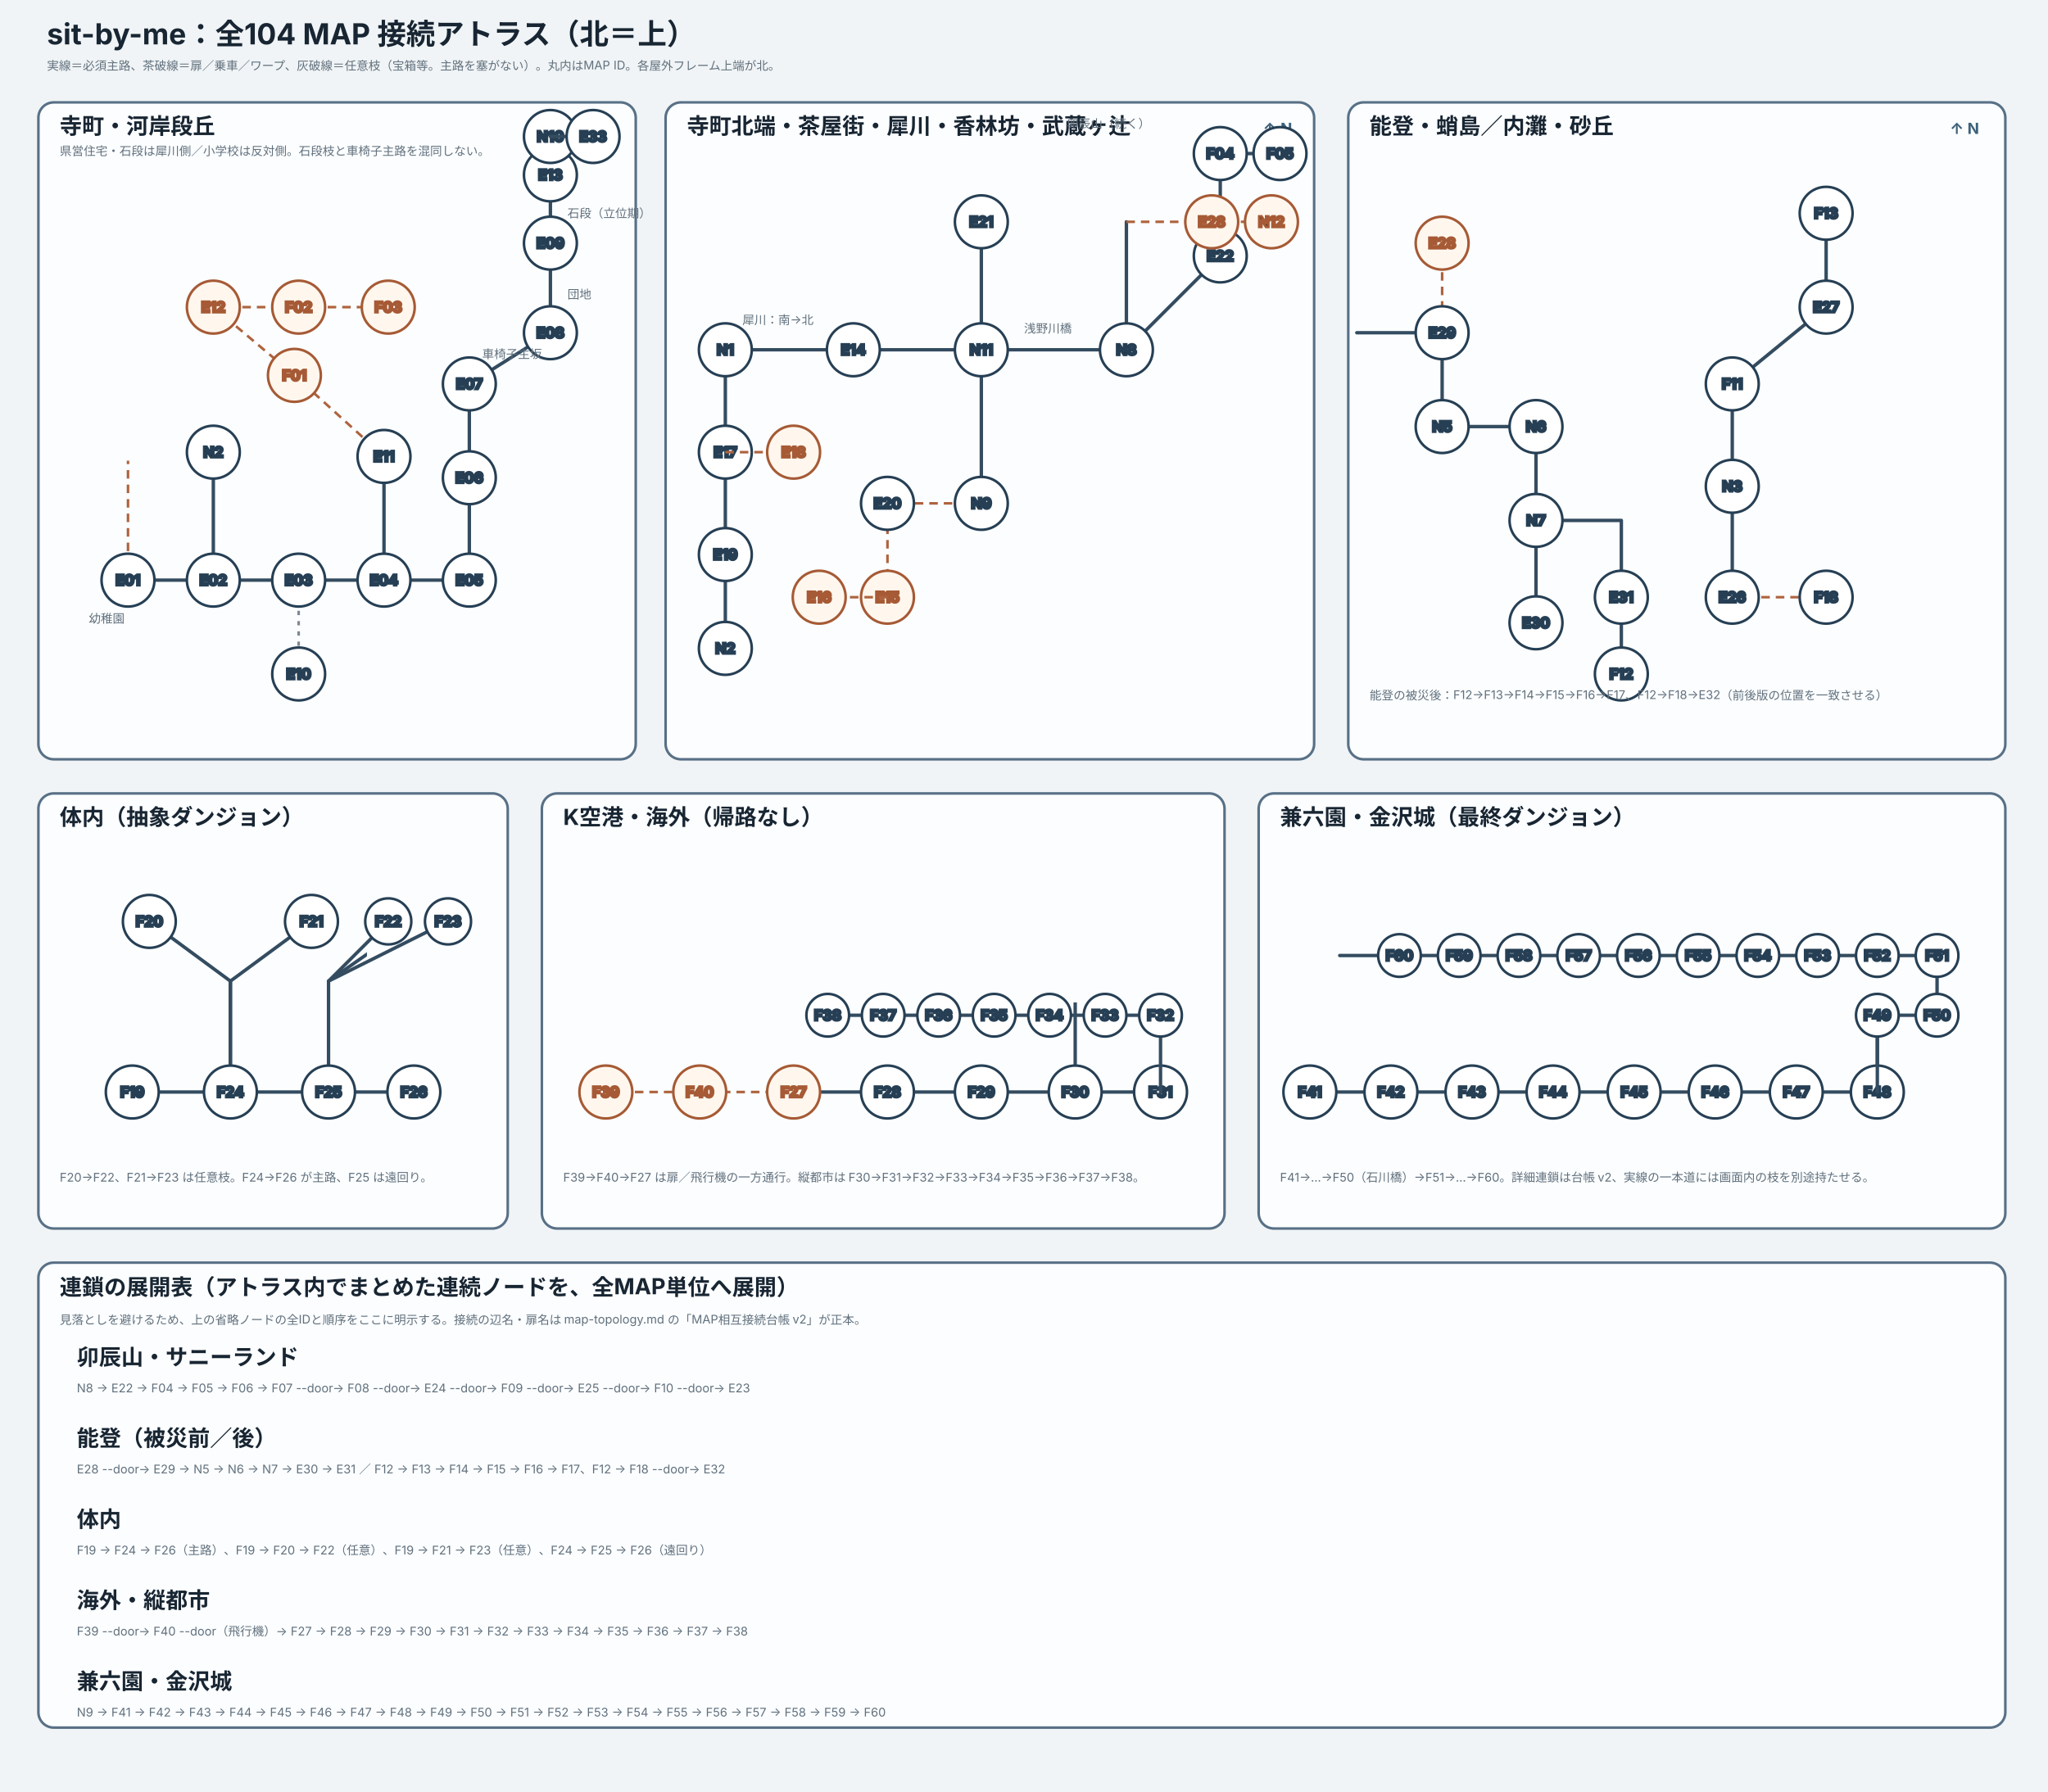
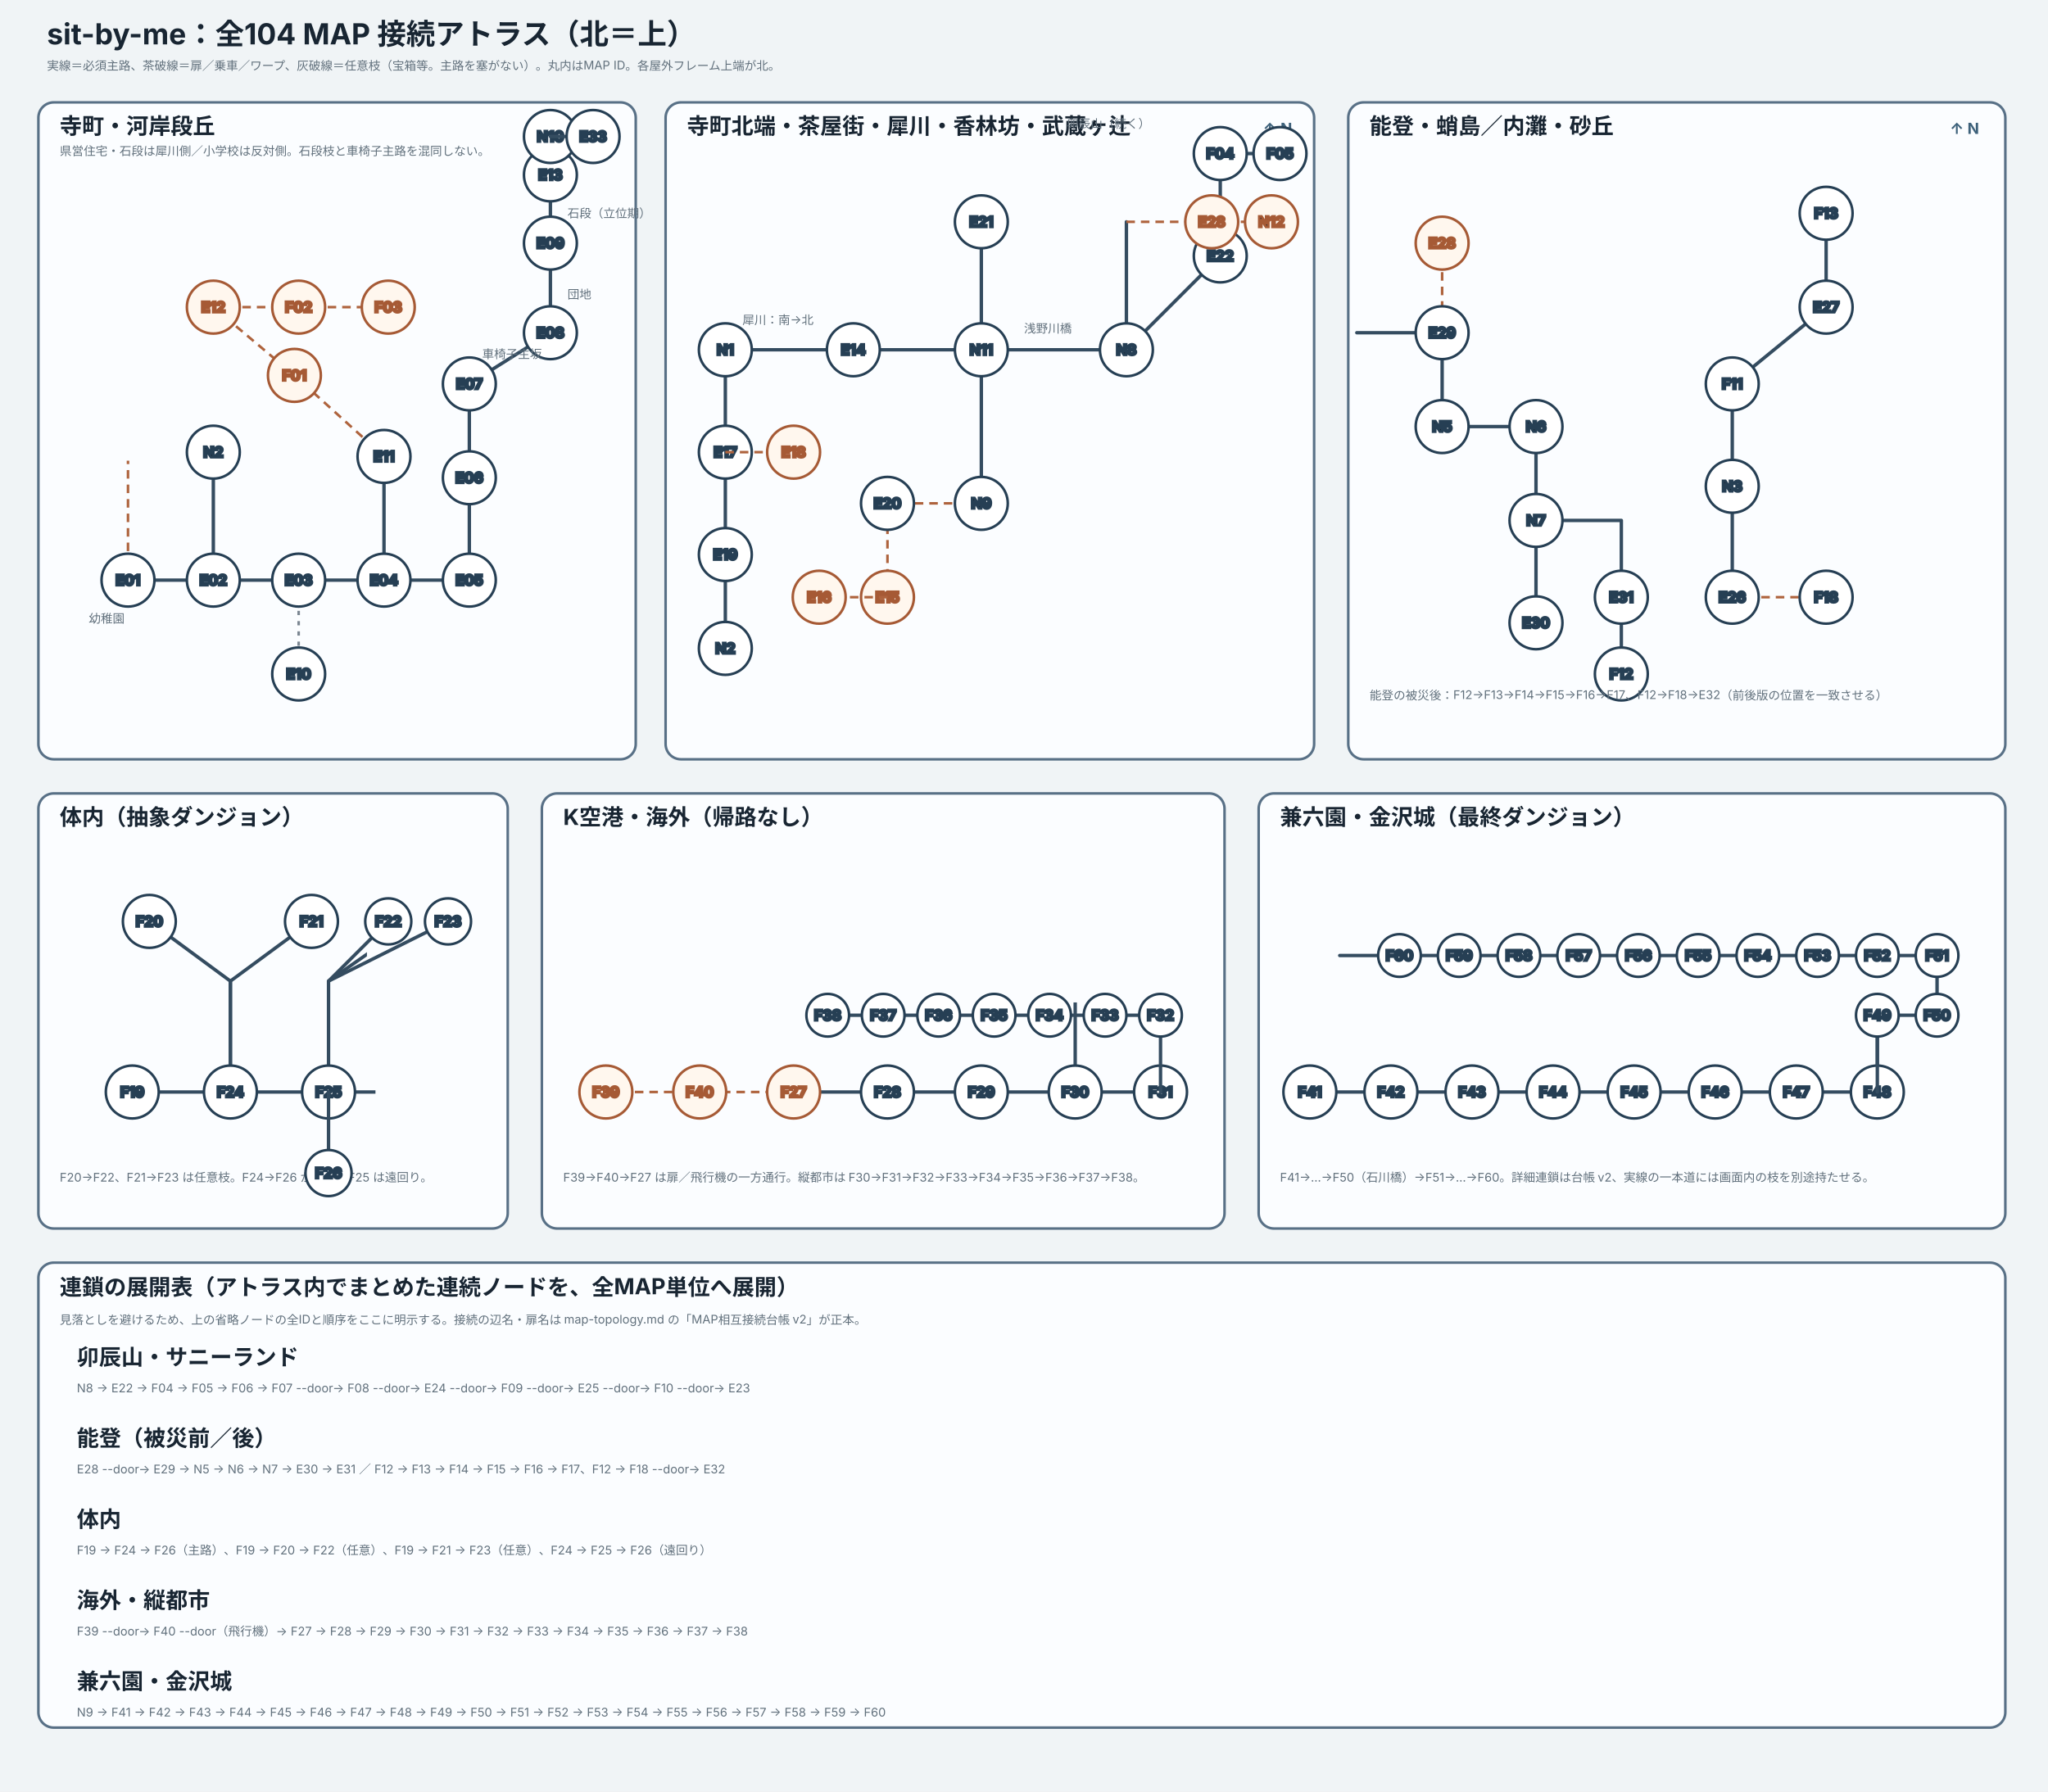
<svg xmlns="http://www.w3.org/2000/svg" width="2400" height="2100" viewBox="0 0 2400 2100" role="img" aria-labelledby="title desc">
  <style>
 text{font-family:-apple-system,BlinkMacSystemFont,'Hiragino Sans',sans-serif;fill:#182532}.frame{fill:#fbfdff;stroke:#587086;stroke-width:3}.title{font-size:26px;font-weight:700}.sub{font-size:16px;fill:#526574}.n{fill:#fff;stroke:#263f54;stroke-width:3}.nd{fill:#fff7ee;stroke:#a65a35;stroke-width:3}.id{font-size:17px;font-weight:700;text-anchor:middle}.line{fill:none;stroke:#344c60;stroke-width:4;stroke-linecap:round;stroke-linejoin:round}.door{fill:none;stroke:#ae633d;stroke-width:3;stroke-dasharray:10 7}.opt{fill:none;stroke:#7c8792;stroke-width:3;stroke-dasharray:5 7}.hint{font-size:14px;fill:#61707c}.north{font-size:18px;font-weight:700;fill:#3d617a}
</style>
  <rect width="2400" height="2100" fill="#f0f4f6" />
  <text x="55" y="52" font-size="34" font-weight="700">sit-by-me：全104 MAP 接続アトラス（北＝上）</text>
  <text x="55" y="82" class="hint">実線＝必須主路、茶破線＝扉／乗車／ワープ、灰破線＝任意枝（宝箱等。主路を塞がない）。丸内はMAP ID。各屋外フレーム上端が北。</text>
  <g>
    <rect class="frame" x="45" y="120" width="700" height="770" rx="18" />
    <text class="title" x="70" y="157">寺町・河岸段丘</text>
    <text class="north" x="680" y="157">↑ N</text>
    <text class="hint" x="70" y="182">県営住宅・石段は犀川側／小学校は反対側。石段枝と車椅子主路を混同しない。</text>
    <path class="line" d="M150 680 L250 680 L350 680 L450 680 L550 680 L550 560 L550 450" />
    <path class="line" d="M550 450 L645 390 L645 285" />
    <path class="line" d="M250 680 L250 530" />
    <path class="line" d="M450 680 L450 535" />
    <path class="line" d="M645 285 L645 205" />
    <path class="line" d="M645 205 L645 160" />
    <path class="door" d="M450 535 L345 440 L250 360" />
    <path class="door" d="M250 360 L350 360" />
    <path class="door" d="M350 360 L455 360" />
    <path class="door" d="M150 680 L150 540" />
    <path class="opt" d="M350 680 L350 790" />
    <g class="n">
      <circle cx="150" cy="680" r="31" />
      <text class="id" x="150" y="686">E01</text>
    </g>
    <g class="n">
      <circle cx="250" cy="680" r="31" />
      <text class="id" x="250" y="686">E02</text>
    </g>
    <g class="n">
      <circle cx="350" cy="680" r="31" />
      <text class="id" x="350" y="686">E03</text>
    </g>
    <g class="n">
      <circle cx="450" cy="680" r="31" />
      <text class="id" x="450" y="686">E04</text>
    </g>
    <g class="n">
      <circle cx="550" cy="680" r="31" />
      <text class="id" x="550" y="686">E05</text>
    </g>
    <g class="n">
      <circle cx="550" cy="560" r="31" />
      <text class="id" x="550" y="566">E06</text>
    </g>
    <g class="n">
      <circle cx="550" cy="450" r="31" />
      <text class="id" x="550" y="456">E07</text>
    </g>
    <g class="n">
      <circle cx="645" cy="390" r="31" />
      <text class="id" x="645" y="396">E08</text>
    </g>
    <g class="n">
      <circle cx="645" cy="285" r="31" />
      <text class="id" x="645" y="291">E09</text>
    </g>
    <g class="n">
      <circle cx="645" cy="205" r="31" />
      <text class="id" x="645" y="211">E13</text>
    </g>
    <g class="n">
      <circle cx="250" cy="530" r="31" />
      <text class="id" x="250" y="536">N2</text>
    </g>
    <g class="n">
      <circle cx="350" cy="790" r="31" />
      <text class="id" x="350" y="796">E10</text>
    </g>
    <g class="n">
      <circle cx="450" cy="535" r="31" />
      <text class="id" x="450" y="541">E11</text>
    </g>
    <g class="nd">
      <circle cx="345" cy="440" r="31" />
      <text class="id" x="345" y="446">F01</text>
    </g>
    <g class="nd">
      <circle cx="250" cy="360" r="31" />
      <text class="id" x="250" y="366">E12</text>
    </g>
    <g class="nd">
      <circle cx="350" cy="360" r="31" />
      <text class="id" x="350" y="366">F02</text>
    </g>
    <g class="nd">
      <circle cx="455" cy="360" r="31" />
      <text class="id" x="455" y="366">F03</text>
    </g>
    <g class="n">
      <circle cx="645" cy="160" r="31" />
      <text class="id" x="645" y="166">N10</text>
    </g>
    <text class="hint" x="104" y="730">幼稚園</text>
    <text class="hint" x="565" y="420">車椅子主坂</text>
    <text class="hint" x="665" y="350">団地</text>
    <text class="hint" x="665" y="255">石段（立位期）</text>
  </g>
  <g>
    <rect class="frame" x="780" y="120" width="760" height="770" rx="18" />
    <text class="title" x="805" y="157">寺町北端・茶屋街・犀川・香林坊・武蔵ヶ辻</text>
    <text class="north" x="1480" y="157">↑ N</text>
    <path class="line" d="M850 760 L850 650 L850 530 L850 410" />
    <path class="line" d="M850 410 L1000 410 L1150 410" />
    <path class="line" d="M1150 410 L1150 260" />
    <path class="line" d="M1150 410 L1320 410 L1430 300" />
    <path class="line" d="M1150 410 L1150 590" />
    <path class="line" d="M1320 410 L1320 260" />
    <path class="door" d="M1150 590 L1040 590 L1040 700" />
    <path class="door" d="M1320 260 L1420 260" />
    <path class="door" d="M1420 260 L1490 260" />
    <path class="line" d="M1430 300 L1430 180 L1500 180" />
    <g class="n">
      <circle cx="850" cy="760" r="31" />
      <text class="id" x="850" y="766">N2</text>
    </g>
    <g class="n">
      <circle cx="850" cy="650" r="31" />
      <text class="id" x="850" y="656">E19</text>
    </g>
    <g class="n">
      <circle cx="850" cy="530" r="31" />
      <text class="id" x="850" y="536">E17</text>
    </g>
    <g class="n">
      <circle cx="850" cy="410" r="31" />
      <text class="id" x="850" y="416">N1</text>
    </g>
    <g class="n">
      <circle cx="1000" cy="410" r="31" />
      <text class="id" x="1000" y="416">E14</text>
    </g>
    <g class="n">
      <circle cx="1150" cy="410" r="31" />
      <text class="id" x="1150" y="416">N11</text>
    </g>
    <g class="n">
      <circle cx="1150" cy="260" r="31" />
      <text class="id" x="1150" y="266">E21</text>
    </g>
    <g class="n">
      <circle cx="1320" cy="410" r="31" />
      <text class="id" x="1320" y="416">N8</text>
    </g>
    <g class="n">
      <circle cx="1430" cy="300" r="31" />
      <text class="id" x="1430" y="306">E22</text>
    </g>
    <g class="n">
      <circle cx="1430" cy="180" r="31" />
      <text class="id" x="1430" y="186">F04</text>
    </g>
    <g class="n">
      <circle cx="1500" cy="180" r="31" />
      <text class="id" x="1500" y="186">F05</text>
    </g>
    <g class="n">
      <circle cx="1150" cy="590" r="31" />
      <text class="id" x="1150" y="596">N9</text>
    </g>
    <g class="n">
      <circle cx="1040" cy="590" r="31" />
      <text class="id" x="1040" y="596">E20</text>
    </g>
    <g class="nd">
      <circle cx="1040" cy="700" r="31" />
      <text class="id" x="1040" y="706">E15</text>
    </g>
    <g class="nd">
      <circle cx="1420" cy="260" r="31" />
      <text class="id" x="1420" y="266">E28</text>
    </g>
    <g class="nd">
      <circle cx="1490" cy="260" r="31" />
      <text class="id" x="1490" y="266">N12</text>
    </g>
    <text class="hint" x="870" y="380">犀川：南→北</text>
    <text class="hint" x="1200" y="390">浅野川橋</text>
    <text class="hint" x="1250" y="150">卯辰山（続く）</text>
  </g>
  <g>
    <rect class="frame" x="1580" y="120" width="770" height="770" rx="18" />
    <text class="title" x="1605" y="157">能登・蛸島／内灘・砂丘</text>
    <text class="north" x="2285" y="157">↑ N</text>
    <path class="door" d="M1690 285 L1690 390" />
    <path class="line" d="M1690 390 L1690 500 L1800 500 L1800 610 L1800 730" />
    <path class="line" d="M1690 390 L1590 390" />
    <path class="line" d="M2030 700 L2030 570 L2030 450" />
    <path class="line" d="M2030 450 L2140 360 L2140 250" />
    <path class="line" d="M1800 610 L1900 610 L1900 700" />
    <path class="line" d="M1900 700 L1900 790" />
    <path class="door" d="M2030 700 L2140 700" />
    <g class="nd">
      <circle cx="1690" cy="285" r="31" />
      <text class="id" x="1690" y="291">E28</text>
    </g>
    <g class="n">
      <circle cx="1690" cy="390" r="31" />
      <text class="id" x="1690" y="396">E29</text>
    </g>
    <g class="n">
      <circle cx="1690" cy="500" r="31" />
      <text class="id" x="1690" y="506">N5</text>
    </g>
    <g class="n">
      <circle cx="1800" cy="500" r="31" />
      <text class="id" x="1800" y="506">N6</text>
    </g>
    <g class="n">
      <circle cx="1800" cy="610" r="31" />
      <text class="id" x="1800" y="616">N7</text>
    </g>
    <g class="n">
      <circle cx="1800" cy="730" r="31" />
      <text class="id" x="1800" y="736">E30</text>
    </g>
    <g class="n">
      <circle cx="1900" cy="700" r="31" />
      <text class="id" x="1900" y="706">E31</text>
    </g>
    <g class="n">
      <circle cx="1900" cy="790" r="31" />
      <text class="id" x="1900" y="796">F12</text>
    </g>
    <g class="n">
      <circle cx="2030" cy="700" r="31" />
      <text class="id" x="2030" y="706">E26</text>
    </g>
    <g class="n">
      <circle cx="2030" cy="570" r="31" />
      <text class="id" x="2030" y="576">N3</text>
    </g>
    <g class="n">
      <circle cx="2030" cy="450" r="31" />
      <text class="id" x="2030" y="456">F11</text>
    </g>
    <g class="n">
      <circle cx="2140" cy="360" r="31" />
      <text class="id" x="2140" y="366">E27</text>
    </g>
    <g class="n">
      <circle cx="2140" cy="250" r="31" />
      <text class="id" x="2140" y="256">F13</text>
    </g>
    <g class="n">
      <circle cx="2140" cy="700" r="31" />
      <text class="id" x="2140" y="706">F18</text>
    </g>
    <text class="hint" x="1605" y="820">能登の被災後：F12→F13→F14→F15→F16→F17、F12→F18→E32（前後版の位置を一致させる）</text>
  </g>
  <g>
    <rect class="frame" x="45" y="930" width="550" height="510" rx="18" />
    <text class="title" x="70" y="967">体内（抽象ダンジョン）</text>
    <path class="line" d="M155 1280 L270 1280 L385 1280 L485 1280" />
    <path class="line" d="M270 1280 L270 1150 L175 1080" />
    <path class="line" d="M270 1280 L270 1150 L365 1080" />
    <path class="line" d="M385 1280 L385 1150 L485 1080" />
    <g class="n">
      <circle cx="155" cy="1280" r="31" />
      <text class="id" x="155" y="1286">F19</text>
    </g>
    <g class="n">
      <circle cx="270" cy="1280" r="31" />
      <text class="id" x="270" y="1286">F24</text>
    </g>
    <g class="n">
      <circle cx="385" cy="1280" r="31" />
      <text class="id" x="385" y="1286">F25</text>
    </g>
    <g class="n">
      <circle cx="485" cy="1280" r="31" />
      <text class="id" x="485" y="1286">F26</text>
    </g>
    <g class="n">
      <circle cx="175" cy="1080" r="31" />
      <text class="id" x="175" y="1086">F20</text>
    </g>
    <g class="n">
      <circle cx="365" cy="1080" r="31" />
      <text class="id" x="365" y="1086">F21</text>
    </g>
    <g class="n">
      <circle cx="485" cy="1080" r="31" />
      <text class="id" x="485" y="1086">F22/23</text>
    </g>
    <text class="hint" x="70" y="1385">F20→F22、F21→F23 は任意枝。F24→F26 が主路、F25 は遠回り。</text>
  </g>
  <g>
    <rect class="frame" x="635" y="930" width="800" height="510" rx="18" />
    <text class="title" x="660" y="967">K空港・海外（帰路なし）</text>
    <path class="door" d="M710 1280 L820 1280 L930 1280" />
    <path class="line" d="M930 1280 L1040 1280 L1150 1280 L1260 1280 L1360 1280" />
    <path class="line" d="M1260 1280 L1260 1135" />
    <g class="nd">
      <circle cx="710" cy="1280" r="31" />
      <text class="id" x="710" y="1286">F39</text>
    </g>
    <g class="nd">
      <circle cx="820" cy="1280" r="31" />
      <text class="id" x="820" y="1286">F40</text>
    </g>
    <g class="nd">
      <circle cx="930" cy="1280" r="31" />
      <text class="id" x="930" y="1286">F27</text>
    </g>
    <g class="n">
      <circle cx="1040" cy="1280" r="31" />
      <text class="id" x="1040" y="1286">F28</text>
    </g>
    <g class="n">
      <circle cx="1150" cy="1280" r="31" />
      <text class="id" x="1150" y="1286">F29</text>
    </g>
    <g class="n">
      <circle cx="1260" cy="1280" r="31" />
      <text class="id" x="1260" y="1286">F30</text>
    </g>
    <g class="n">
      <circle cx="1360" cy="1280" r="31" />
      <text class="id" x="1360" y="1286">F31</text>
    </g>
    <g class="n">
      <circle cx="1260" cy="1135" r="31" />
      <text class="id" x="1260" y="1141">F32–F38</text>
    </g>
    <text class="hint" x="660" y="1385">F39→F40→F27 は扉／飛行機の一方通行。縦都市は F30→F31→F32→F33→F34→F35→F36→F37→F38。</text>
  </g>
  <g>
    <rect class="frame" x="1475" y="930" width="875" height="510" rx="18" />
    <text class="title" x="1500" y="967">兼六園・金沢城（最終ダンジョン）</text>
    <path class="line" d="M1535 1280 L1630 1280 L1725 1280 L1820 1280 L1915 1280 L2010 1280 L2105 1280 L2200 1280" />
    <path class="line" d="M2200 1280 L2200 1135 L2290 1135" />
    <g class="n">
      <circle cx="1535" cy="1280" r="31" />
      <text class="id" x="1535" y="1286">F41</text>
    </g>
    <g class="n">
      <circle cx="1630" cy="1280" r="31" />
      <text class="id" x="1630" y="1286">F42</text>
    </g>
    <g class="n">
      <circle cx="1725" cy="1280" r="31" />
      <text class="id" x="1725" y="1286">F43</text>
    </g>
    <g class="n">
      <circle cx="1820" cy="1280" r="31" />
      <text class="id" x="1820" y="1286">F44</text>
    </g>
    <g class="n">
      <circle cx="1915" cy="1280" r="31" />
      <text class="id" x="1915" y="1286">F45</text>
    </g>
    <g class="n">
      <circle cx="2010" cy="1280" r="31" />
      <text class="id" x="2010" y="1286">F46</text>
    </g>
    <g class="n">
      <circle cx="2105" cy="1280" r="31" />
      <text class="id" x="2105" y="1286">F47</text>
    </g>
    <g class="n">
      <circle cx="2200" cy="1280" r="31" />
      <text class="id" x="2200" y="1286">F48</text>
    </g>
    <g class="n">
      <circle cx="2200" cy="1135" r="31" />
      <text class="id" x="2200" y="1141">F49/50</text>
    </g>
    <g class="n">
      <circle cx="2290" cy="1135" r="31" />
      <text class="id" x="2290" y="1141">F51–60</text>
    </g>
    <text class="hint" x="1500" y="1385">F41→…→F50（石川橋）→F51→…→F60。詳細連鎖は台帳 v2、実線の一本道には画面内の枝を別途持たせる。</text>
  </g>
  <g>
    <rect class="frame" x="45" y="1480" width="2305" height="545" rx="18" />
    <text class="title" x="70" y="1518">連鎖の展開表（アトラス内でまとめた連続ノードを、全MAP単位へ展開）</text>
    <text class="hint" x="70" y="1552">見落としを避けるため、上の省略ノードの全IDと順序をここに明示する。接続の辺名・扉名は map-topology.md の「MAP相互接続台帳 v2」が正本。</text>
    <text x="90" y="1600" class="title">卯辰山・サニーランド</text>
    <text x="90" y="1632" class="hint">N8 → E22 → F04 → F05 → F06 → F07 --door→ F08 --door→ E24 --door→ F09 --door→ E25 --door→ F10 --door→ E23</text>
    <text x="90" y="1695" class="title">能登（被災前／後）</text>
    <text x="90" y="1727" class="hint">E28 --door→ E29 → N5 → N6 → N7 → E30 → E31 ／ F12 → F13 → F14 → F15 → F16 → F17、F12 → F18 --door→ E32</text>
    <text x="90" y="1790" class="title">体内</text>
    <text x="90" y="1822" class="hint">F19 → F24 → F26（主路）、F19 → F20 → F22（任意）、F19 → F21 → F23（任意）、F24 → F25 → F26（遠回り）</text>
    <text x="90" y="1885" class="title">海外・縦都市</text>
    <text x="90" y="1917" class="hint">F39 --door→ F40 --door（飛行機）→ F27 → F28 → F29 → F30 → F31 → F32 → F33 → F34 → F35 → F36 → F37 → F38</text>
    <text x="90" y="1980" class="title">兼六園・金沢城</text>
    <text x="90" y="2012" class="hint">N9 → F41 → F42 → F43 → F44 → F45 → F46 → F47 → F48 → F49 → F50 → F51 → F52 → F53 → F54 → F55 → F56 → F57 → F58 → F59 → F60</text>
  </g>
  <g>
+     <rect x="440" y="1235" width="100" height="90" fill="#fbfdff" />
+     <path class="line" d="M385 1280 L385 1375" />
+     <g class="n">
+       <circle cx="385" cy="1375" r="27" />
+       <text class="id" x="385" y="1381">F26</text>
+     </g>
    <rect x="430" y="1035" width="130" height="90" fill="#fbfdff" />
    <path class="line" d="M385 1150 L455 1080 M385 1150 L525 1080" />
    <g class="n">
      <circle cx="455" cy="1080" r="27" />
      <text class="id" x="455" y="1086">F22</text>
    </g>
    <g class="n">
      <circle cx="525" cy="1080" r="27" />
      <text class="id" x="525" y="1086">F23</text>
    </g>
    <rect x="1195" y="1080" width="190" height="95" fill="#fbfdff" />
    <path class="line" d="M1360 1280 L1360 1190 L1295 1190 L1230 1190" />
    <path class="line" d="M1230 1190 L1165 1190 L1100 1190 L1035 1190 L970 1190" />
    <g class="n">
      <circle cx="1360" cy="1190" r="25" />
      <text class="id" x="1360" y="1196">F32</text>
    </g>
    <g class="n">
      <circle cx="1295" cy="1190" r="25" />
      <text class="id" x="1295" y="1196">F33</text>
    </g>
    <g class="n">
      <circle cx="1230" cy="1190" r="25" />
      <text class="id" x="1230" y="1196">F34</text>
    </g>
    <g class="n">
      <circle cx="1165" cy="1190" r="25" />
      <text class="id" x="1165" y="1196">F35</text>
    </g>
    <g class="n">
      <circle cx="1100" cy="1190" r="25" />
      <text class="id" x="1100" y="1196">F36</text>
    </g>
    <g class="n">
      <circle cx="1035" cy="1190" r="25" />
      <text class="id" x="1035" y="1196">F37</text>
    </g>
    <g class="n">
      <circle cx="970" cy="1190" r="25" />
      <text class="id" x="970" y="1196">F38</text>
    </g>
    <rect x="2140" y="1075" width="205" height="100" fill="#fbfdff" />
    <path class="line" d="M2200 1280 L2200 1190 L2270 1190" />
    <path class="line" d="M2270 1190 L2270 1120 L2200 1120 L2130 1120 L2060 1120 L1990 1120 L1920 1120 L1850 1120 L1780 1120 L1710 1120 L1640 1120 L1570 1120" />
    <g class="n">
      <circle cx="2200" cy="1190" r="25" />
      <text class="id" x="2200" y="1196">F49</text>
    </g>
    <g class="n">
      <circle cx="2270" cy="1190" r="25" />
      <text class="id" x="2270" y="1196">F50</text>
    </g>
    <g class="n">
      <circle cx="2270" cy="1120" r="25" />
      <text class="id" x="2270" y="1126">F51</text>
    </g>
    <g class="n">
      <circle cx="2200" cy="1120" r="25" />
      <text class="id" x="2200" y="1126">F52</text>
    </g>
    <g class="n">
      <circle cx="2130" cy="1120" r="25" />
      <text class="id" x="2130" y="1126">F53</text>
    </g>
    <g class="n">
      <circle cx="2060" cy="1120" r="25" />
      <text class="id" x="2060" y="1126">F54</text>
    </g>
    <g class="n">
      <circle cx="1990" cy="1120" r="25" />
      <text class="id" x="1990" y="1126">F55</text>
    </g>
    <g class="n">
      <circle cx="1920" cy="1120" r="25" />
      <text class="id" x="1920" y="1126">F56</text>
    </g>
    <g class="n">
      <circle cx="1850" cy="1120" r="25" />
      <text class="id" x="1850" y="1126">F57</text>
    </g>
    <g class="n">
      <circle cx="1780" cy="1120" r="25" />
      <text class="id" x="1780" y="1126">F58</text>
    </g>
    <g class="n">
      <circle cx="1710" cy="1120" r="25" />
      <text class="id" x="1710" y="1126">F59</text>
    </g>
    <g class="n">
      <circle cx="1640" cy="1120" r="25" />
      <text class="id" x="1640" y="1126">F60</text>
    </g>
  </g>
  <g>
    <path class="line" d="M645 160 L695 160" />
    <g class="n">
      <circle cx="695" cy="160" r="31" />
      <text class="id" x="695" y="166">E33</text>
    </g>
    <path class="door" d="M850 530 L930 530" />
    <g class="nd">
      <circle cx="930" cy="530" r="31" />
      <text class="id" x="930" y="536">E18</text>
    </g>
    <path class="door" d="M1040 700 L960 700" />
    <g class="nd">
      <circle cx="960" cy="700" r="31" />
      <text class="id" x="960" y="706">E16</text>
    </g>
  </g>
</svg>
